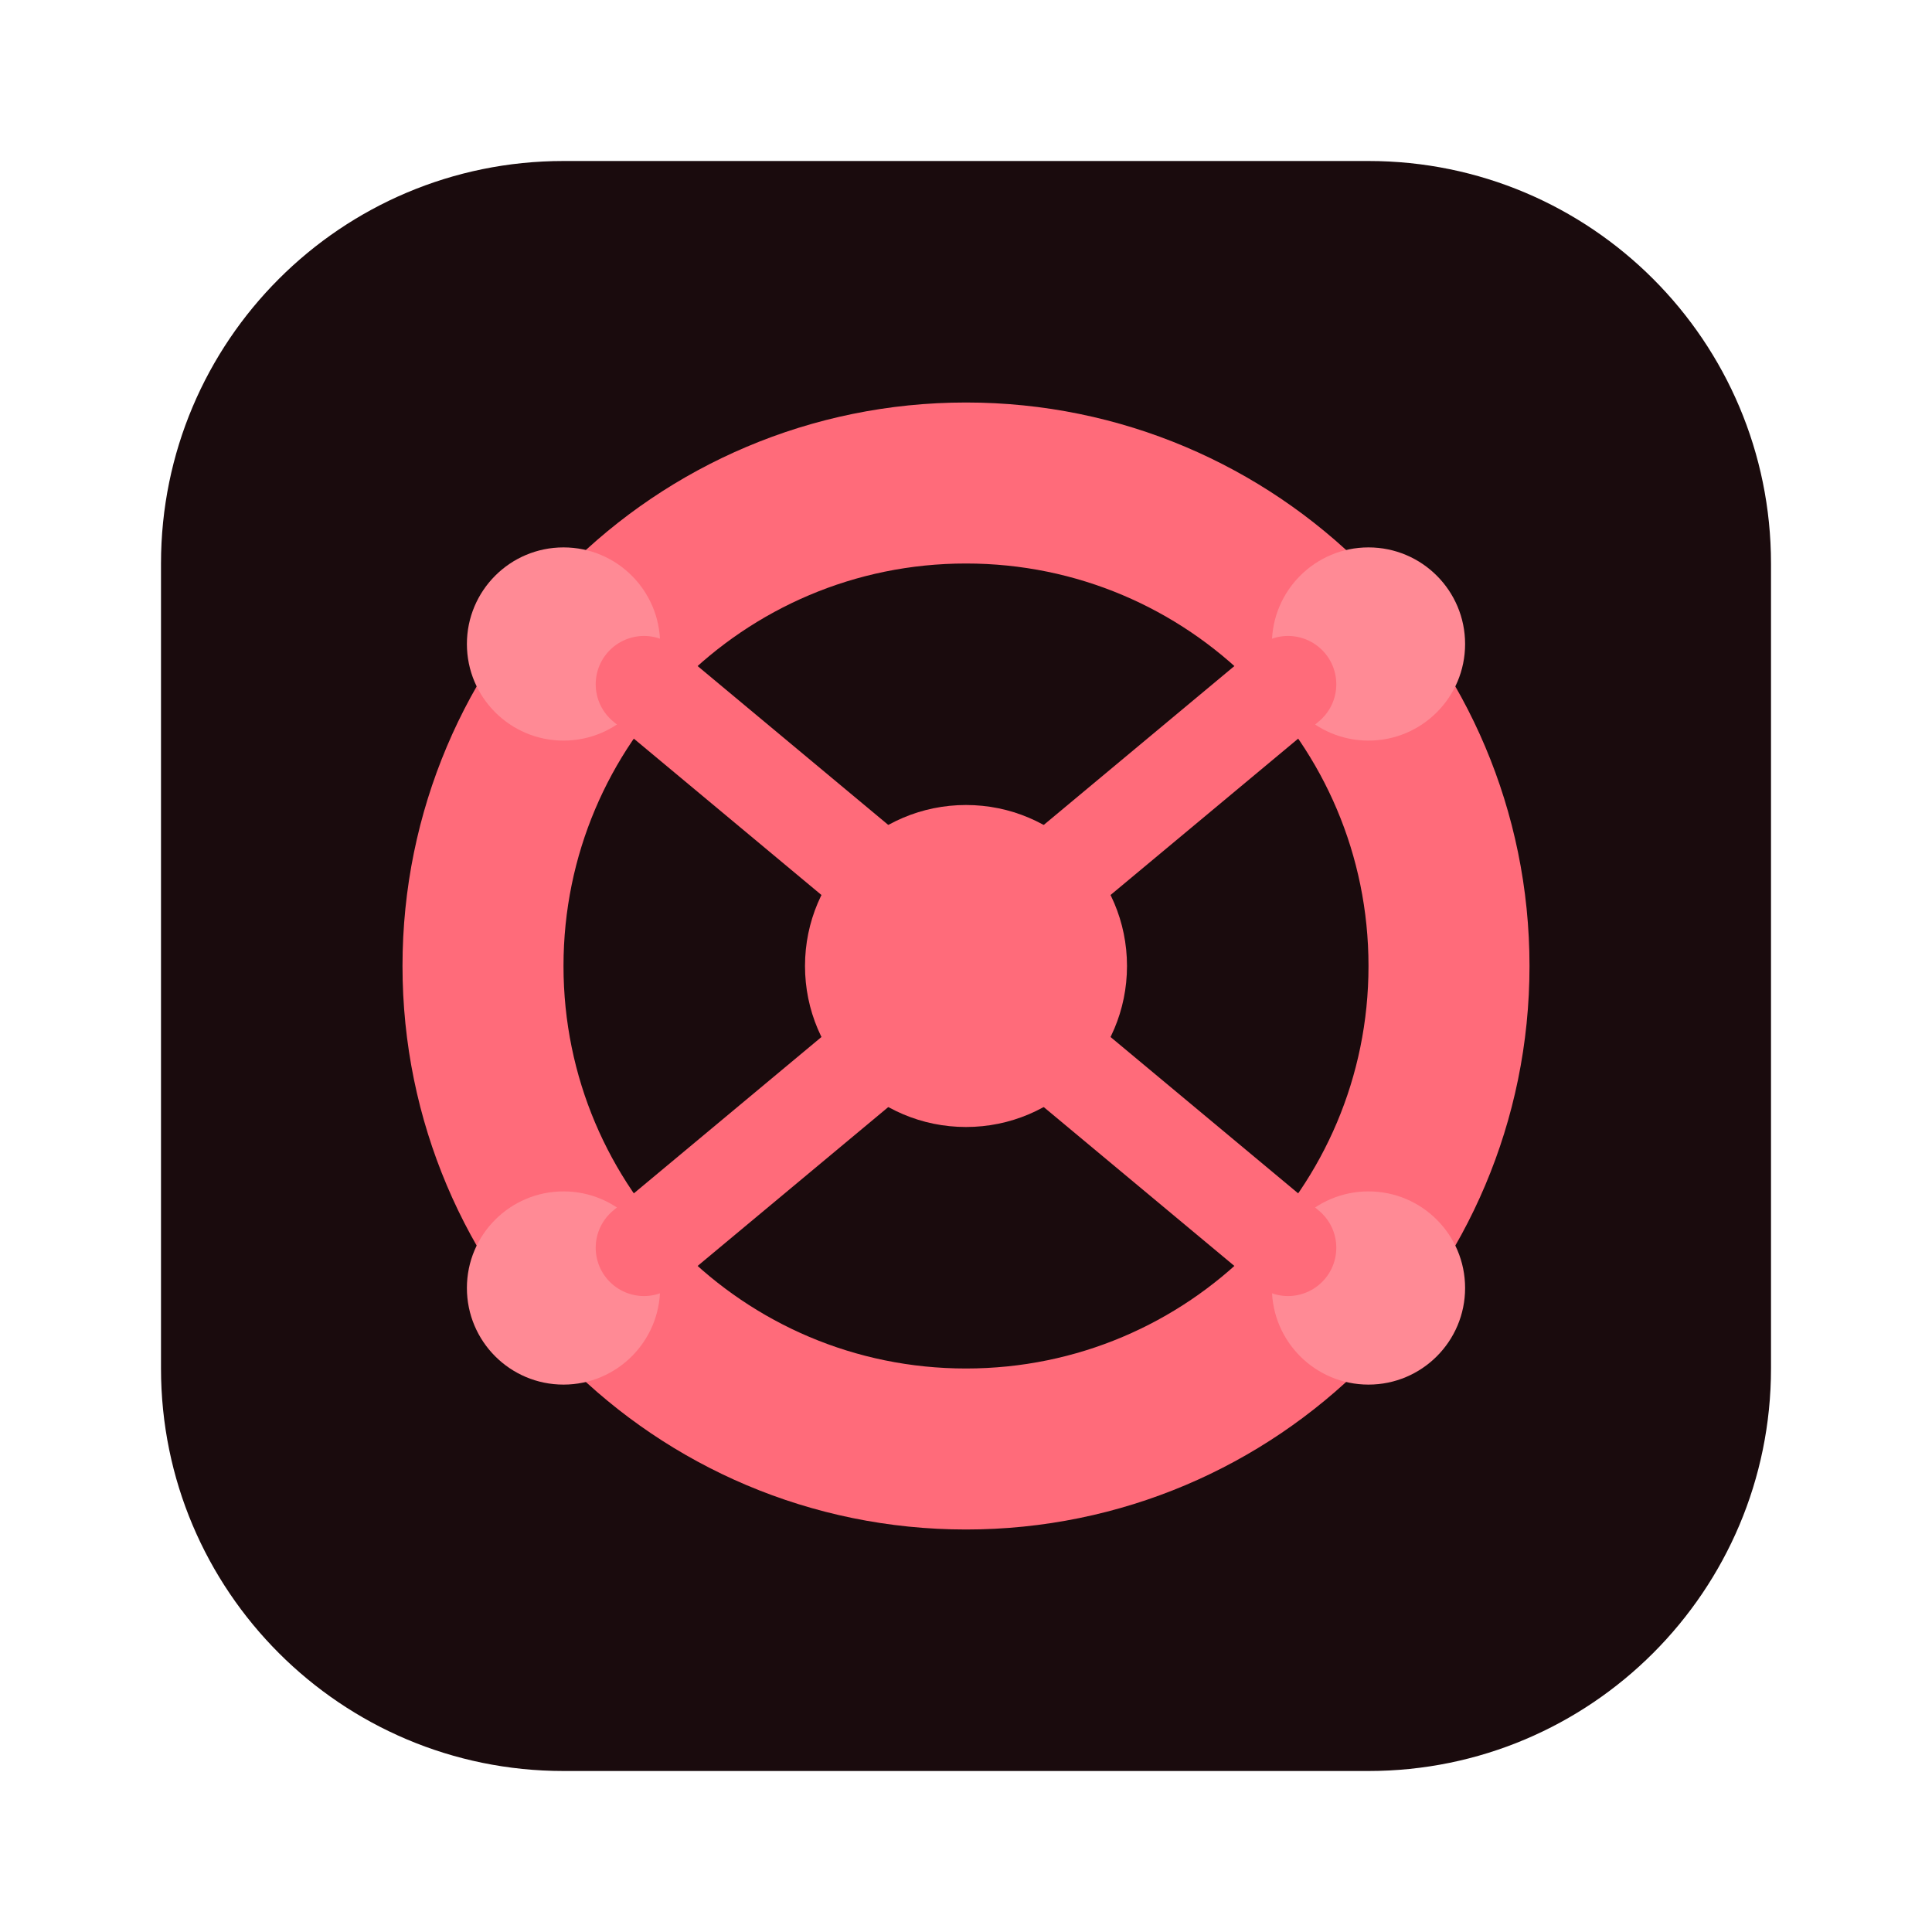
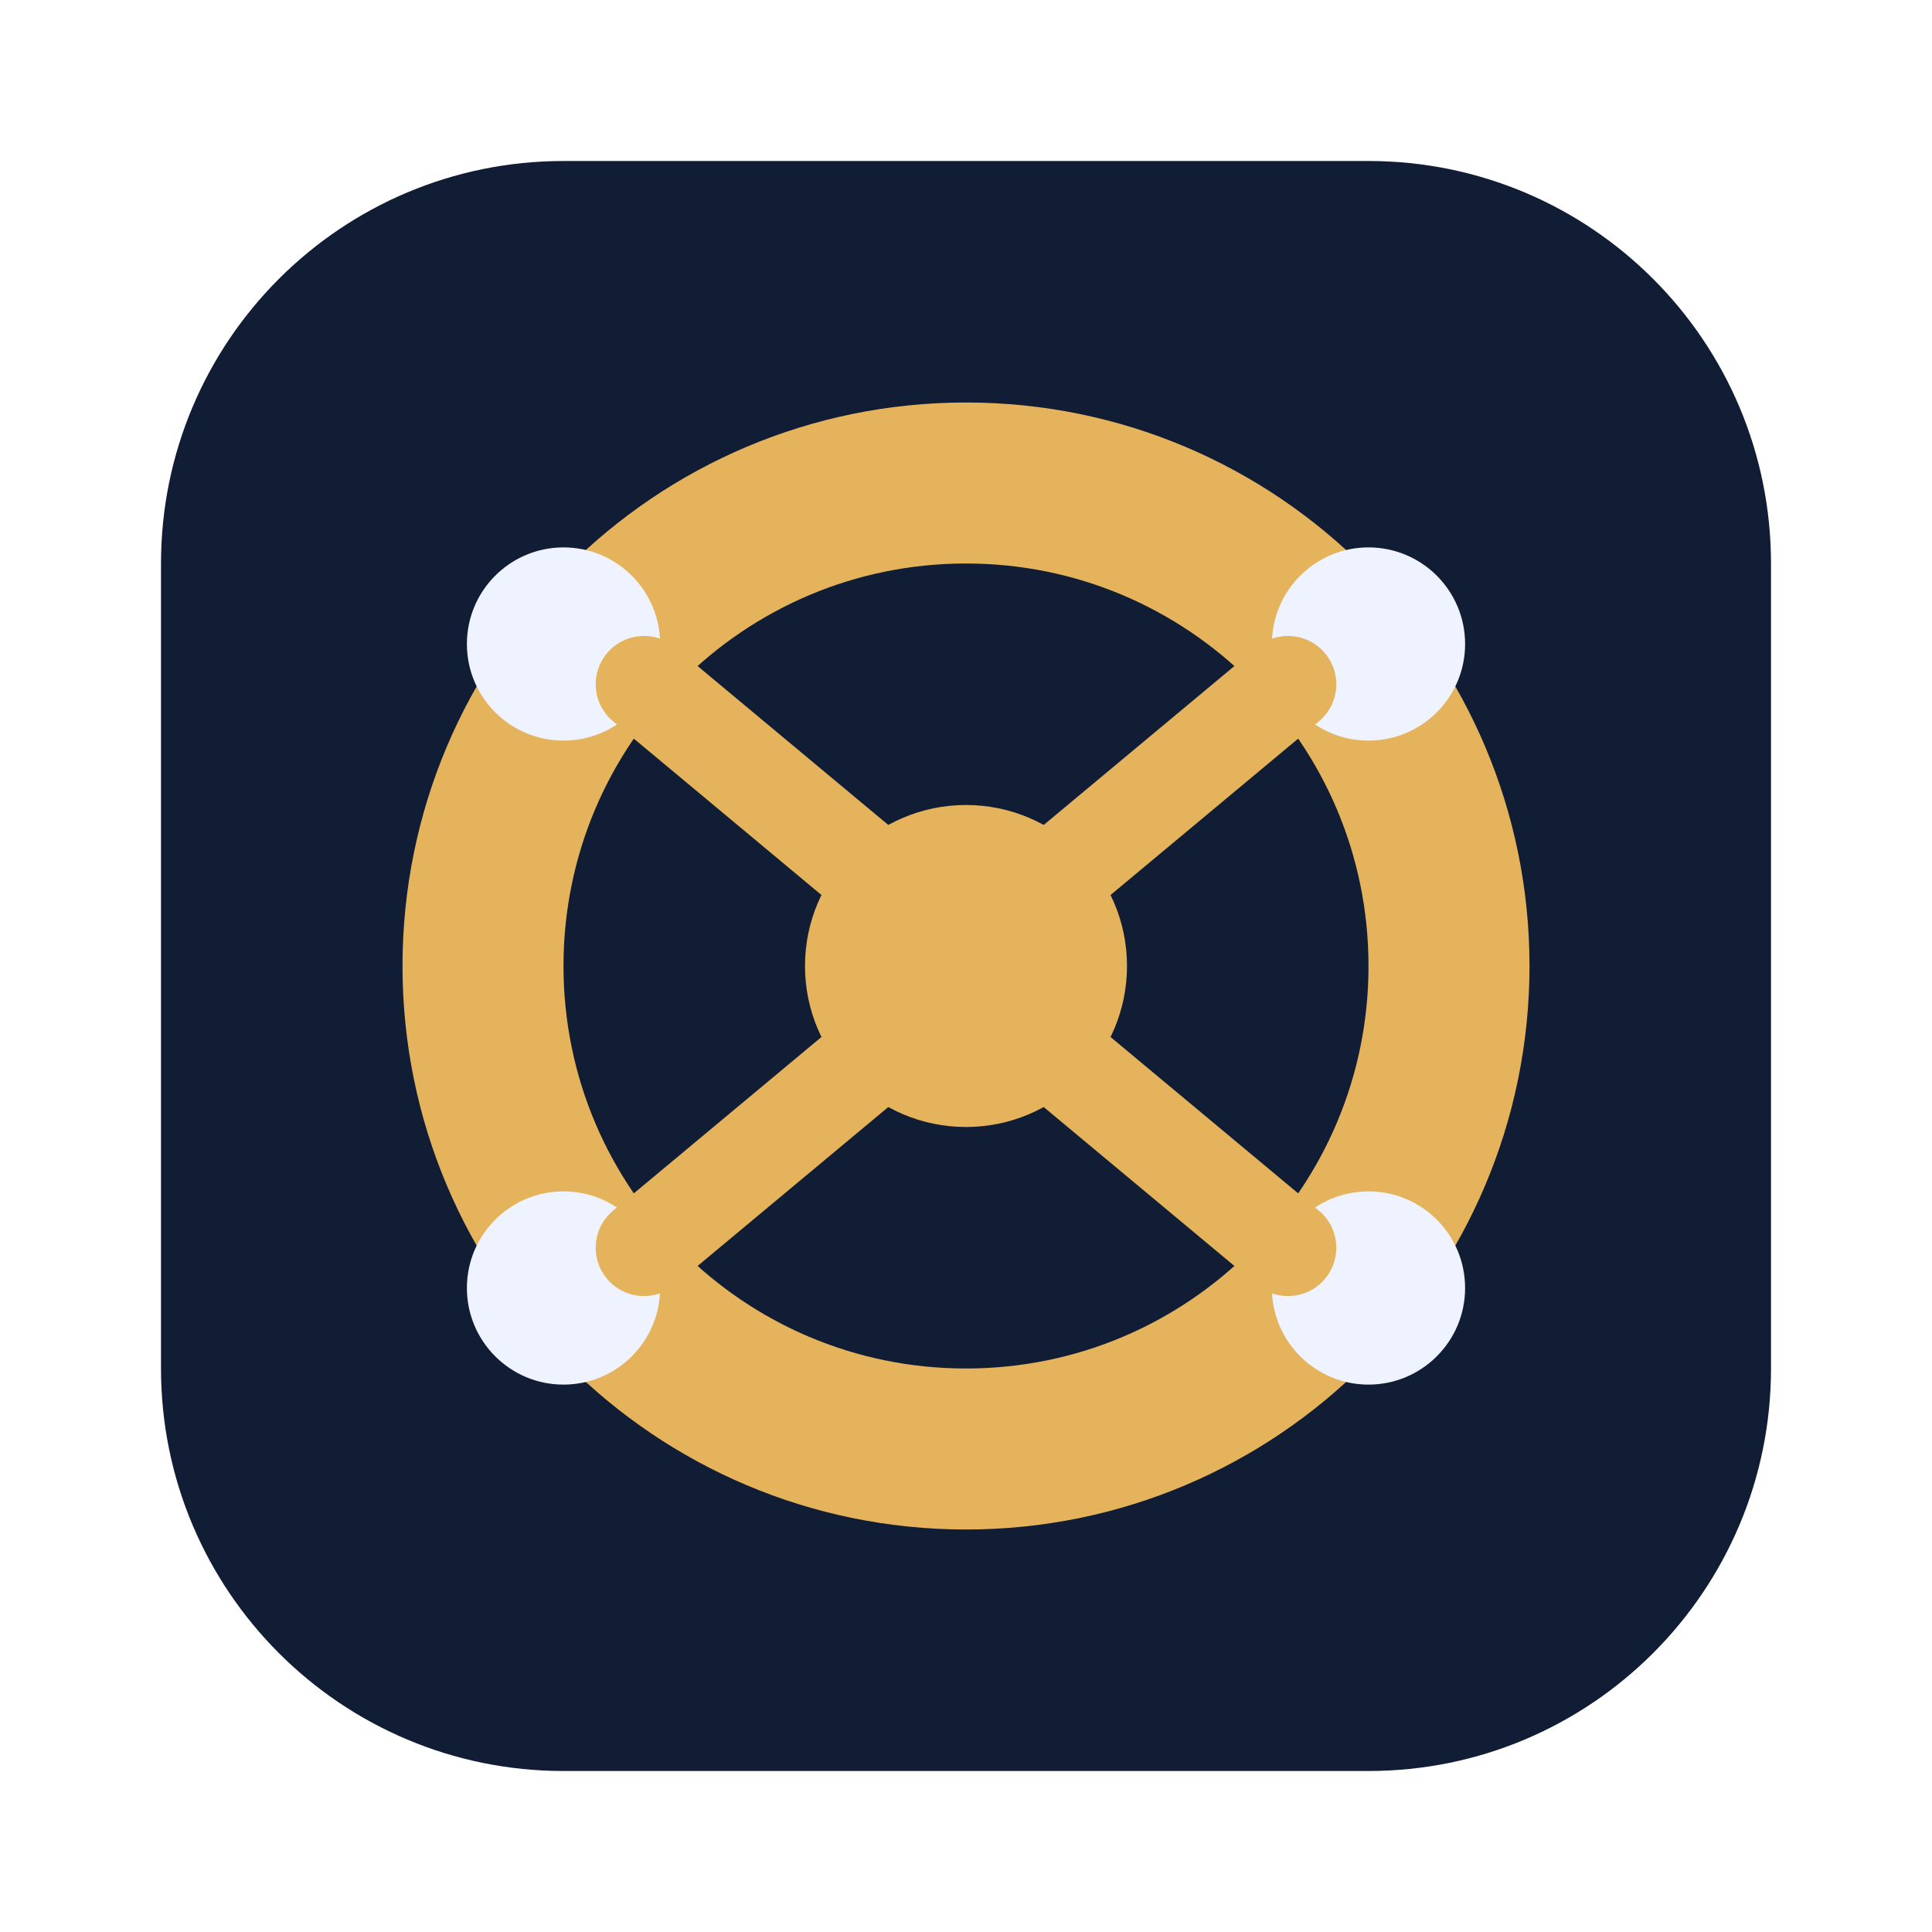
<svg xmlns="http://www.w3.org/2000/svg" viewBox="0 0 24 24" role="img" aria-label="Rednode icon">
-   <rect x="2" y="2" width="20" height="20" rx="5" fill="#1a0b0d" />
-   <circle cx="12" cy="12" r="6" fill="none" stroke="#ff6b7a" stroke-width="2" />
-   <circle cx="12" cy="12" r="2" fill="#ff6b7a" />
-   <circle cx="7" cy="8" r="1.2" fill="#ff8a95" />
-   <circle cx="17" cy="8" r="1.2" fill="#ff8a95" />
-   <circle cx="7" cy="16" r="1.2" fill="#ff8a95" />
-   <circle cx="17" cy="16" r="1.2" fill="#ff8a95" />
-   <path d="M8 8.5l3 2.5M16 8.5l-3 2.5M8 15.5l3-2.5M16 15.5l-3-2.5" stroke="#ff6b7a" stroke-width="1.2" stroke-linecap="round" />
+   <rect x="2" y="2" width="20" height="20" rx="5" fill="#101d35" />
+   <circle cx="12" cy="12" r="6" fill="none" stroke="#e5b35c" stroke-width="2" />
+   <circle cx="12" cy="12" r="2" fill="#e5b35c" />
+   <circle cx="7" cy="8" r="1.2" fill="#eef3ff" />
+   <circle cx="17" cy="8" r="1.2" fill="#eef3ff" />
+   <circle cx="7" cy="16" r="1.2" fill="#eef3ff" />
+   <circle cx="17" cy="16" r="1.2" fill="#eef3ff" />
+   <path d="M8 8.5l3 2.5M16 8.5l-3 2.5M8 15.5l3-2.5M16 15.5l-3-2.5" stroke="#e5b35c" stroke-width="1.2" stroke-linecap="round" />
</svg>
